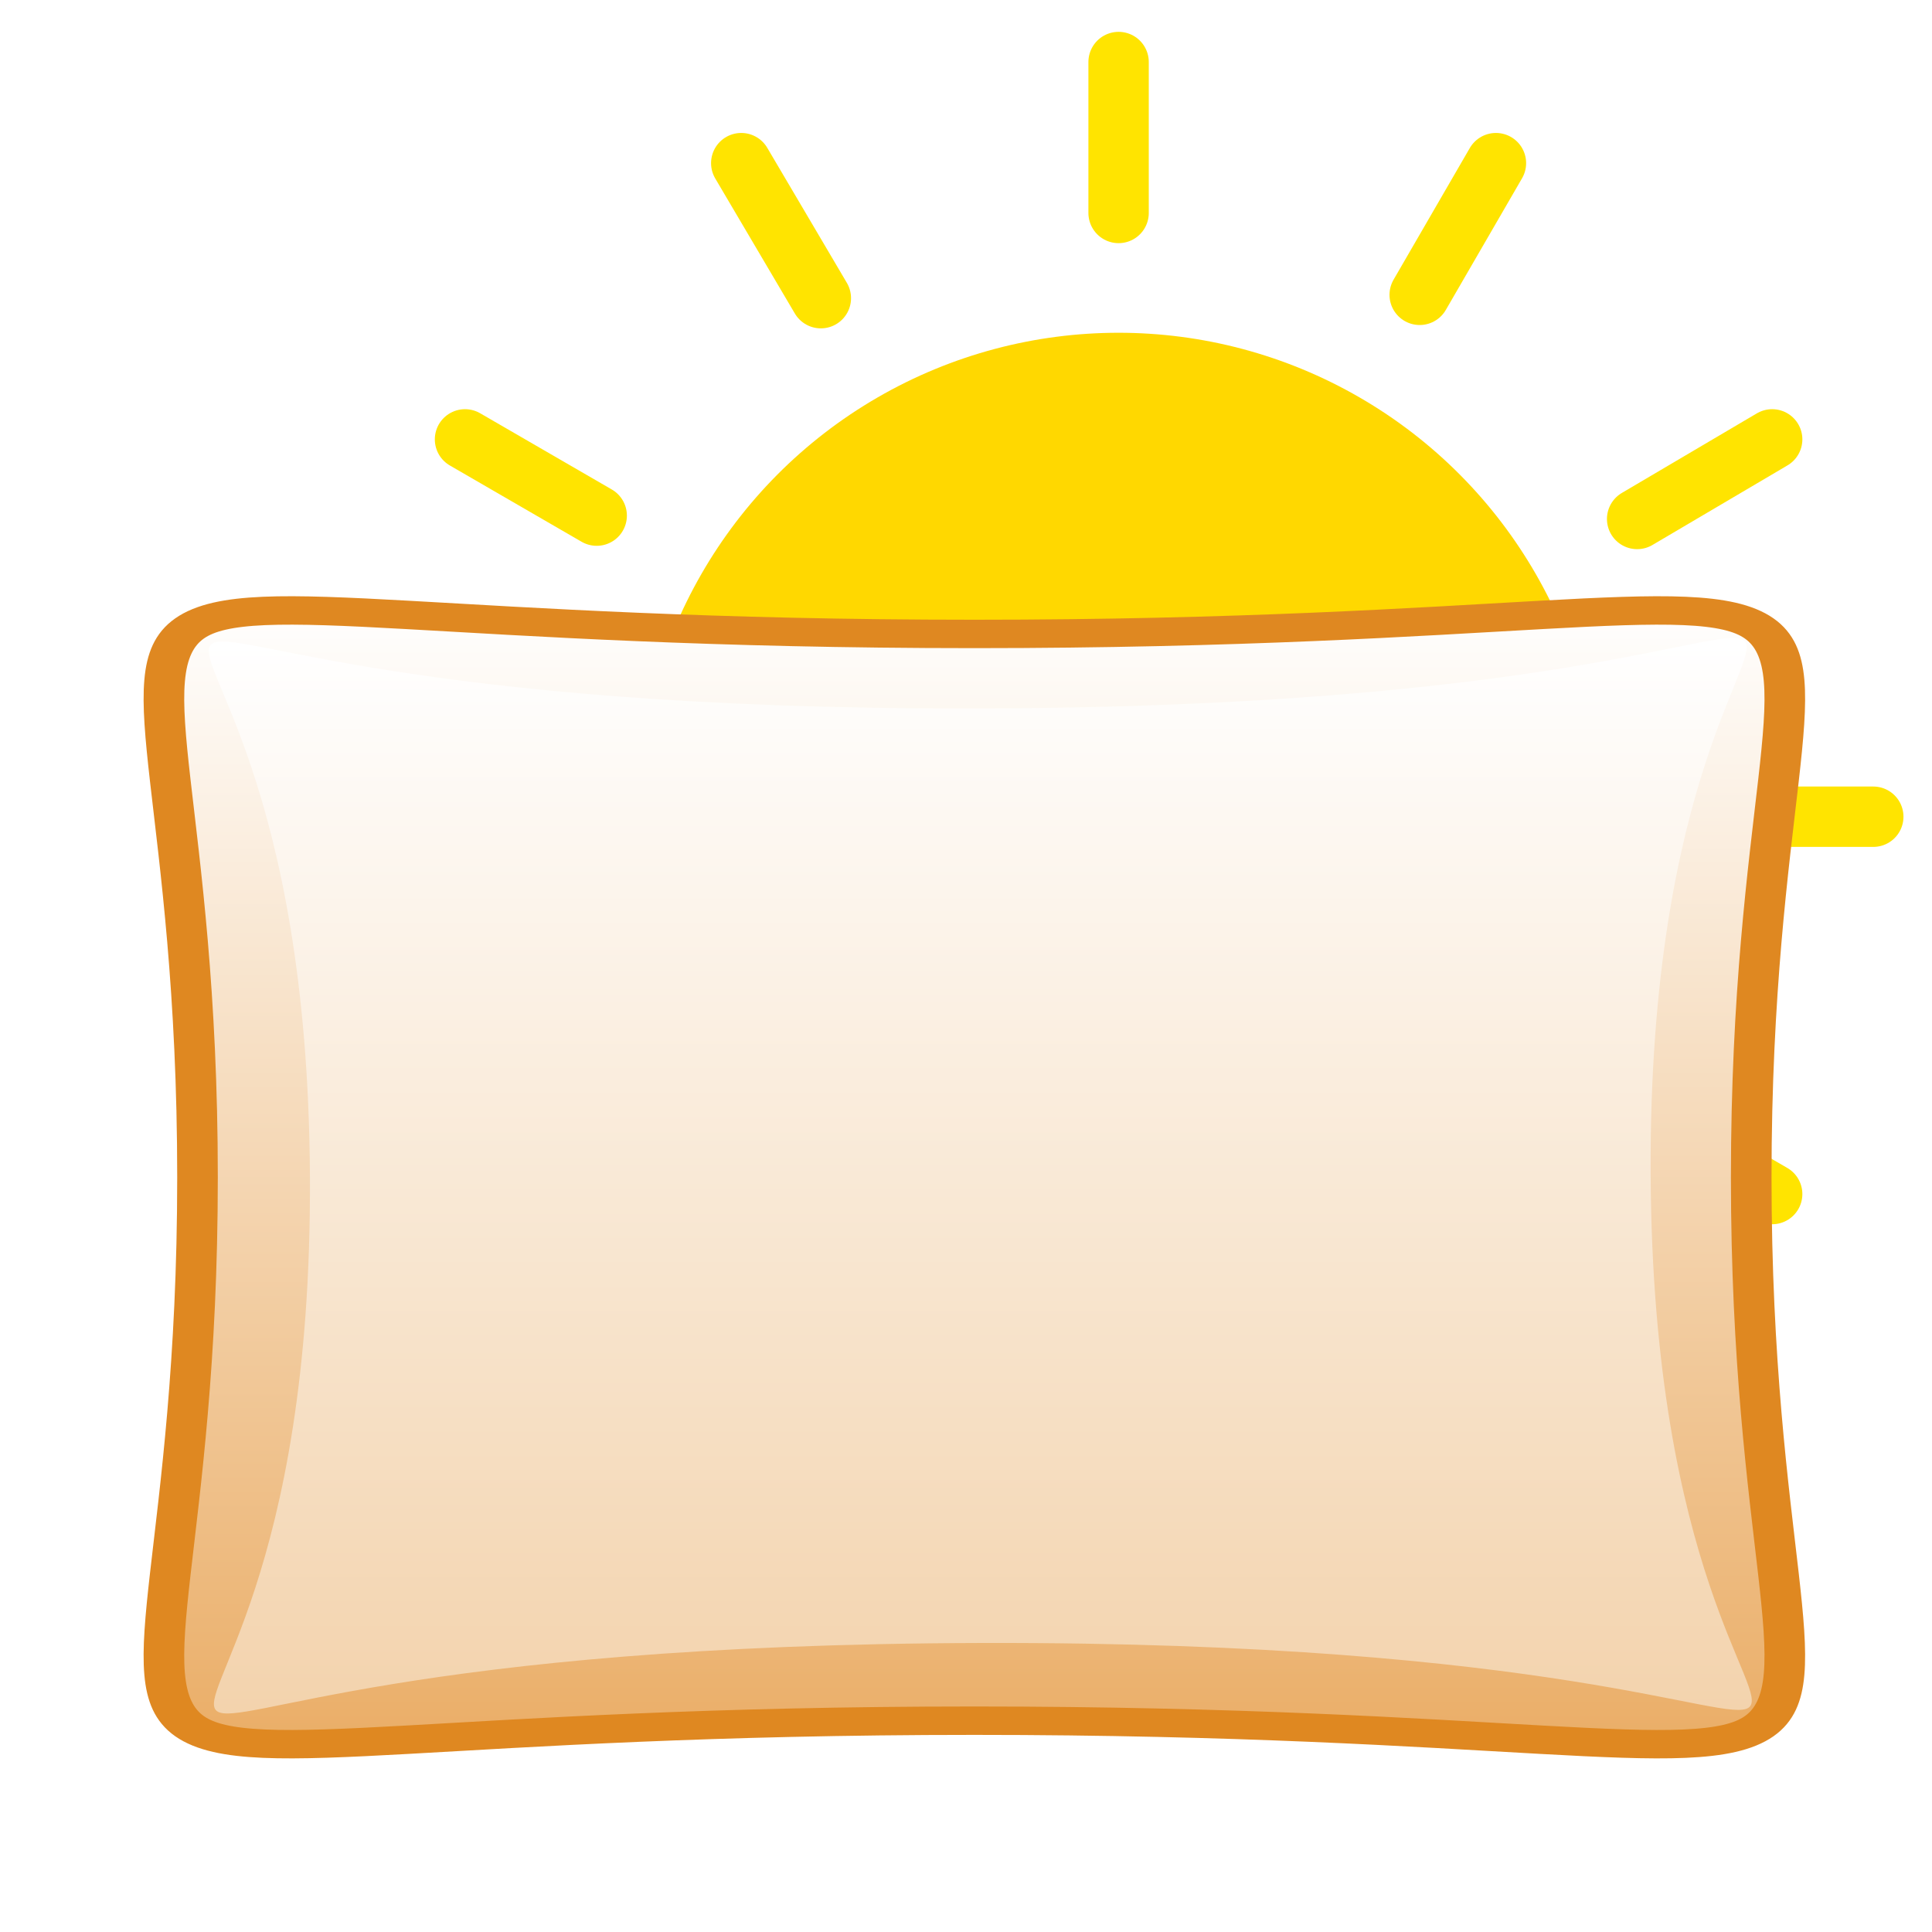
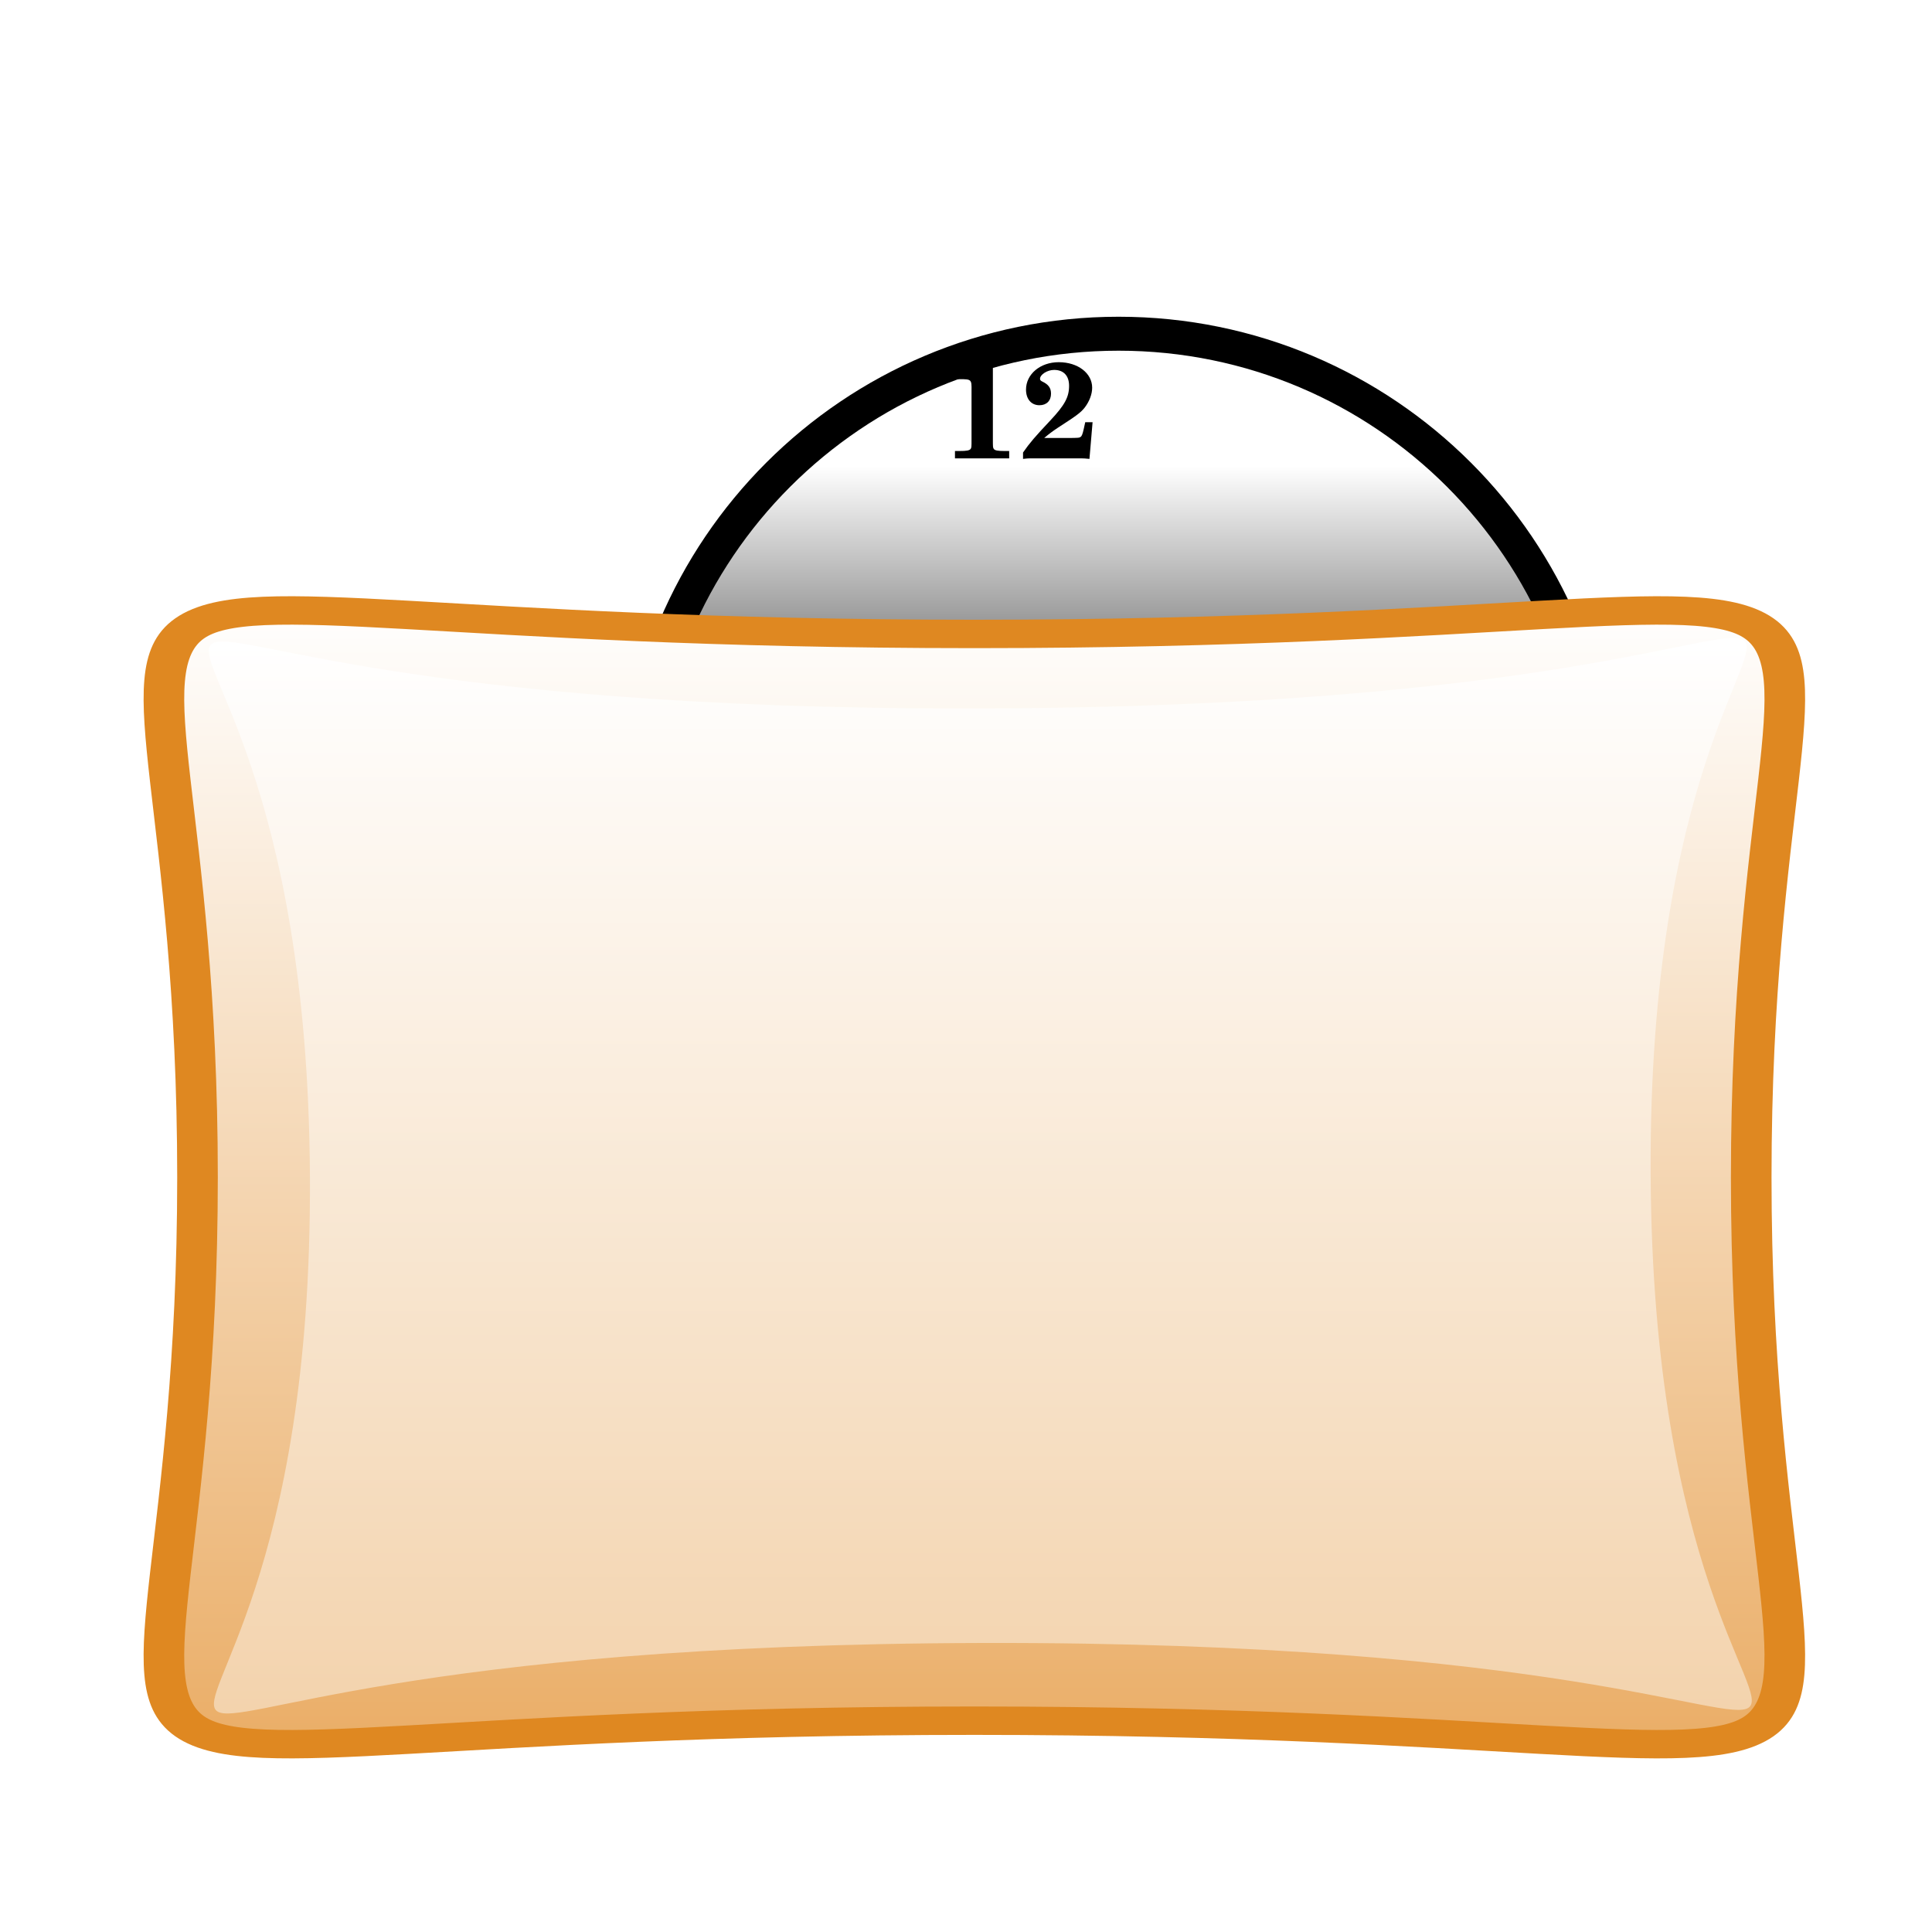
- <svg xmlns="http://www.w3.org/2000/svg" xmlns:xlink="http://www.w3.org/1999/xlink" width="1024" height="1024" id="svg2" version="1.1">
+ <svg xmlns="http://www.w3.org/2000/svg" xmlns:xlink="http://www.w3.org/1999/xlink" width="1024" height="1024" id="svg2" version="1.1" style="display:inline">
  <defs id="defs4">
+     <linearGradient id="linearGradient3957">
+       <stop style="stop-color:#000000;stop-opacity:1" offset="0" id="stop3959" />
+       <stop style="stop-color:#000000;stop-opacity:0;" offset="1" id="stop3961" />
+     </linearGradient>
+     <linearGradient id="linearGradient3886">
+       <stop style="stop-color:#919191;stop-opacity:1;" offset="0" id="stop3888" />
+       <stop style="stop-color:#ffffff;stop-opacity:0;" offset="1" id="stop3890" />
+     </linearGradient>
    <linearGradient id="linearGradient3623">
      <stop style="stop-color:#eaad66;stop-opacity:1;" offset="0" id="stop3625" />
      <stop style="stop-color:#ffffff;stop-opacity:1;" offset="1" id="stop3627" />
    </linearGradient>
    <linearGradient id="linearGradient3654">
      <stop style="stop-color:#f3d3ad;stop-opacity:1;" offset="0" id="stop3656" />
      <stop style="stop-color:#ffffff;stop-opacity:1;" offset="1" id="stop3658" />
    </linearGradient>
    <linearGradient xlink:href="#linearGradient3654" id="linearGradient3660" x1="-256.592" y1="406.627" x2="-256.592" y2="106.306" gradientUnits="userSpaceOnUse" />
    <linearGradient xlink:href="#linearGradient3623" id="linearGradient3629" x1="94.862" y1="447.545" x2="94.862" y2="224.455" gradientUnits="userSpaceOnUse" />
+     <linearGradient xlink:href="#linearGradient3886" id="linearGradient3892" x1="511.123" y1="767.123" x2="511.123" y2="255.124" gradientUnits="userSpaceOnUse" />
+     <linearGradient xlink:href="#linearGradient3886-6" id="linearGradient3892-6" x1="511.123" y1="767.123" x2="511.123" y2="255.124" gradientUnits="userSpaceOnUse" />
+     <linearGradient id="linearGradient3886-6">
+       <stop style="stop-color:#000000;stop-opacity:1;" offset="0" id="stop3888-4" />
+       <stop style="stop-color:#ffffff;stop-opacity:0;" offset="1" id="stop3890-0" />
+     </linearGradient>
+     <linearGradient xlink:href="#linearGradient3886-6" id="linearGradient3910" x1="511.123" y1="767.123" x2="511.123" y2="255.124" gradientUnits="userSpaceOnUse" />
+     <linearGradient id="linearGradient3912">
+       <stop style="stop-color:#919191;stop-opacity:1;" offset="0" id="stop3914" />
+       <stop style="stop-color:#ffffff;stop-opacity:0;" offset="1" id="stop3916" />
+     </linearGradient>
+     <linearGradient y2="255.124" x2="511.123" y1="767.123" x1="511.123" gradientUnits="userSpaceOnUse" id="linearGradient3920" xlink:href="#linearGradient3886-6" />
+     <linearGradient xlink:href="#linearGradient3957" id="linearGradient3963" x1="511.123" y1="463.123" x2="511.123" y2="255.124" gradientUnits="userSpaceOnUse" />
  </defs>
  <g id="layer2" style="display:none">
    <rect style="color:#000000;fill:none;stroke:#ff0000;stroke-width:2;stroke-miterlimit:4;stroke-opacity:1;stroke-dasharray:none;marker:none;visibility:visible;display:inline;overflow:visible;enable-background:accumulate" id="rect2831" width="1024" height="1024" x="0" y="0" />
    <rect style="color:#000000;fill:none;stroke:#0012ff;stroke-width:2;stroke-linecap:round;stroke-linejoin:round;stroke-miterlimit:4;stroke-opacity:1;stroke-dasharray:none;stroke-dashoffset:10;marker:none;visibility:visible;display:inline;overflow:visible;enable-background:accumulate" id="rect3607" width="854" height="854" x="86" y="84" />
    <rect style="color:#000000;fill:none;stroke:#ff8900;stroke-width:2;stroke-linecap:round;stroke-linejoin:round;stroke-miterlimit:4;stroke-opacity:1;stroke-dasharray:none;stroke-dashoffset:10;marker:none;visibility:visible;display:inline;overflow:visible;enable-background:accumulate" id="rect3613" width="796" height="796" x="115" y="113" />
  </g>
-   <g id="layer3" style="display:inline">
+   <g id="layer3" style="display:none">
    <g id="g3998" transform="translate(80.8765,-79.1235)">
      <path transform="translate(16,71.1235)" d="m 751.124,440 a 255.124,255.124 0 1 1 -510.247,0 255.124,255.124 0 1 1 510.247,0 z" id="path3671" style="color:#000000;fill:#ffd800;fill-opacity:1;fill-rule:nonzero;stroke:none;stroke-width:2;marker:none;visibility:visible;display:inline;overflow:visible;enable-background:accumulate" />
      <g id="g3984">
-         <path style="color:#000000;fill:none;stroke:#ffe400;stroke-width:32;stroke-linecap:round;stroke-linejoin:miter;stroke-miterlimit:4;stroke-opacity:1;stroke-dasharray:none;stroke-dashoffset:0;marker:none;visibility:visible;display:inline;overflow:visible;enable-background:accumulate" d="m 512,112 0,80" id="path3673" />
-         <path style="color:#000000;fill:none;stroke:#ffe400;stroke-width:32;stroke-linecap:round;stroke-linejoin:miter;stroke-miterlimit:4;stroke-opacity:1;stroke-dasharray:none;stroke-dashoffset:0;marker:none;visibility:visible;display:inline;overflow:visible;enable-background:accumulate" d="m 858.41,312 -71.57,42.189" id="path3673-4-5" />
-         <path style="color:#000000;fill:none;stroke:#ffe400;stroke-width:32;stroke-linecap:round;stroke-linejoin:miter;stroke-miterlimit:4;stroke-opacity:1;stroke-dasharray:none;stroke-dashoffset:0;marker:none;visibility:visible;display:inline;overflow:visible;enable-background:accumulate" d="m 712,165.59 -40.416,69.797" id="path3673-4-8-7" />
-         <path style="color:#000000;fill:none;stroke:#ffe400;stroke-width:32;stroke-linecap:round;stroke-linejoin:miter;stroke-miterlimit:4;stroke-opacity:1;stroke-dasharray:none;stroke-dashoffset:0;marker:none;visibility:visible;display:inline;overflow:visible;enable-background:accumulate" d="m 912,512 -80,0" id="path3673-4" />
-         <path style="color:#000000;fill:none;stroke:#ffe400;stroke-width:32;stroke-linecap:round;stroke-linejoin:miter;stroke-miterlimit:4;stroke-opacity:1;stroke-dasharray:none;stroke-dashoffset:0;marker:none;visibility:visible;display:inline;overflow:visible;enable-background:accumulate" d="M 712,858.41 669.811,786.84" id="path3673-4-5-8" />
-         <path style="color:#000000;fill:none;stroke:#ffe400;stroke-width:32;stroke-linecap:round;stroke-linejoin:miter;stroke-miterlimit:4;stroke-opacity:1;stroke-dasharray:none;stroke-dashoffset:0;marker:none;visibility:visible;display:inline;overflow:visible;enable-background:accumulate" d="M 858.41,712 788.613,671.584" id="path3673-4-8-7-7" />
-         <path style="color:#000000;fill:none;stroke:#ffe400;stroke-width:32;stroke-linecap:round;stroke-linejoin:miter;stroke-miterlimit:4;stroke-opacity:1;stroke-dasharray:none;stroke-dashoffset:0;marker:none;visibility:visible;display:inline;overflow:visible;enable-background:accumulate" d="m 512,912 0,-80" id="path3673-3" />
-         <path style="color:#000000;fill:none;stroke:#ffe400;stroke-width:32;stroke-linecap:round;stroke-linejoin:miter;stroke-miterlimit:4;stroke-opacity:1;stroke-dasharray:none;stroke-dashoffset:0;marker:none;visibility:visible;display:inline;overflow:visible;enable-background:accumulate" d="m 165.59,712 71.57,-42.189" id="path3673-4-5-1" />
-         <path style="color:#000000;fill:none;stroke:#ffe400;stroke-width:32;stroke-linecap:round;stroke-linejoin:miter;stroke-miterlimit:4;stroke-opacity:1;stroke-dasharray:none;stroke-dashoffset:0;marker:none;visibility:visible;display:inline;overflow:visible;enable-background:accumulate" d="m 312,858.41 40.416,-69.797" id="path3673-4-8-7-0" />
-         <path style="color:#000000;fill:none;stroke:#ffe400;stroke-width:32;stroke-linecap:round;stroke-linejoin:miter;stroke-miterlimit:4;stroke-opacity:1;stroke-dasharray:none;stroke-dashoffset:0;marker:none;visibility:visible;display:inline;overflow:visible;enable-background:accumulate" d="m 112,512 80,0" id="path3673-4-0" />
-         <path style="color:#000000;fill:none;stroke:#ffe400;stroke-width:32;stroke-linecap:round;stroke-linejoin:miter;stroke-miterlimit:4;stroke-opacity:1;stroke-dasharray:none;stroke-dashoffset:0;marker:none;visibility:visible;display:inline;overflow:visible;enable-background:accumulate" d="m 312,165.59 42.189,71.57" id="path3673-4-5-8-1" />
-         <path style="color:#000000;fill:none;stroke:#ffe400;stroke-width:32;stroke-linecap:round;stroke-linejoin:miter;stroke-miterlimit:4;stroke-opacity:1;stroke-dasharray:none;stroke-dashoffset:0;marker:none;visibility:visible;display:inline;overflow:visible;enable-background:accumulate" d="m 165.59,312 69.797,40.416" id="path3673-4-8-7-7-5" />
+         <path style="color:#000000;fill:none;stroke:#ffd800;stroke-width:32;stroke-linecap:round;stroke-linejoin:miter;stroke-miterlimit:4;stroke-opacity:1;stroke-dasharray:none;stroke-dashoffset:0;marker:none;visibility:visible;display:inline;overflow:visible;enable-background:accumulate" d="m 512,112 0,80" id="path3673" />
+         <path style="color:#000000;fill:none;stroke:#ffd800;stroke-width:32;stroke-linecap:round;stroke-linejoin:miter;stroke-miterlimit:4;stroke-opacity:1;stroke-dasharray:none;stroke-dashoffset:0;marker:none;visibility:visible;display:inline;overflow:visible;enable-background:accumulate" d="m 858.41,312 -71.57,42.189" id="path3673-4-5" />
+         <path style="color:#000000;fill:none;stroke:#ffd800;stroke-width:32;stroke-linecap:round;stroke-linejoin:miter;stroke-miterlimit:4;stroke-opacity:1;stroke-dasharray:none;stroke-dashoffset:0;marker:none;visibility:visible;display:inline;overflow:visible;enable-background:accumulate" d="m 712,165.59 -40.416,69.797" id="path3673-4-8-7" />
+         <path style="color:#000000;fill:none;stroke:#ffd800;stroke-width:32;stroke-linecap:round;stroke-linejoin:miter;stroke-miterlimit:4;stroke-opacity:1;stroke-dasharray:none;stroke-dashoffset:0;marker:none;visibility:visible;display:inline;overflow:visible;enable-background:accumulate" d="m 912,512 -80,0" id="path3673-4" />
+         <path style="color:#000000;fill:none;stroke:#ffd800;stroke-width:32;stroke-linecap:round;stroke-linejoin:miter;stroke-miterlimit:4;stroke-opacity:1;stroke-dasharray:none;stroke-dashoffset:0;marker:none;visibility:visible;display:inline;overflow:visible;enable-background:accumulate" d="M 712,858.41 669.811,786.84" id="path3673-4-5-8" />
+         <path style="color:#000000;fill:none;stroke:#ffd800;stroke-width:32;stroke-linecap:round;stroke-linejoin:miter;stroke-miterlimit:4;stroke-opacity:1;stroke-dasharray:none;stroke-dashoffset:0;marker:none;visibility:visible;display:inline;overflow:visible;enable-background:accumulate" d="M 858.41,712 788.613,671.584" id="path3673-4-8-7-7" />
+         <path style="color:#000000;fill:none;stroke:#ffd800;stroke-width:32;stroke-linecap:round;stroke-linejoin:miter;stroke-miterlimit:4;stroke-opacity:1;stroke-dasharray:none;stroke-dashoffset:0;marker:none;visibility:visible;display:inline;overflow:visible;enable-background:accumulate" d="m 512,912 0,-80" id="path3673-3" />
+         <path style="color:#000000;fill:none;stroke:#ffd800;stroke-width:32;stroke-linecap:round;stroke-linejoin:miter;stroke-miterlimit:4;stroke-opacity:1;stroke-dasharray:none;stroke-dashoffset:0;marker:none;visibility:visible;display:inline;overflow:visible;enable-background:accumulate" d="m 165.59,712 71.57,-42.189" id="path3673-4-5-1" />
+         <path style="color:#000000;fill:none;stroke:#ffd800;stroke-width:32;stroke-linecap:round;stroke-linejoin:miter;stroke-miterlimit:4;stroke-opacity:1;stroke-dasharray:none;stroke-dashoffset:0;marker:none;visibility:visible;display:inline;overflow:visible;enable-background:accumulate" d="m 312,858.41 40.416,-69.797" id="path3673-4-8-7-0" />
+         <path style="color:#000000;fill:none;stroke:#ffd800;stroke-width:32;stroke-linecap:round;stroke-linejoin:miter;stroke-miterlimit:4;stroke-opacity:1;stroke-dasharray:none;stroke-dashoffset:0;marker:none;visibility:visible;display:inline;overflow:visible;enable-background:accumulate" d="m 112,512 80,0" id="path3673-4-0" />
+         <path style="color:#000000;fill:none;stroke:#ffd800;stroke-width:32;stroke-linecap:round;stroke-linejoin:miter;stroke-miterlimit:4;stroke-opacity:1;stroke-dasharray:none;stroke-dashoffset:0;marker:none;visibility:visible;display:inline;overflow:visible;enable-background:accumulate" d="m 312,165.59 42.189,71.57" id="path3673-4-5-8-1" />
+         <path style="color:#000000;fill:none;stroke:#ffd800;stroke-width:32;stroke-linecap:round;stroke-linejoin:miter;stroke-miterlimit:4;stroke-opacity:1;stroke-dasharray:none;stroke-dashoffset:0;marker:none;visibility:visible;display:inline;overflow:visible;enable-background:accumulate" d="m 165.59,312 69.797,40.416" id="path3673-4-8-7-7-5" />
      </g>
    </g>
+   </g>
+   <g id="layer5" style="display:inline">
+     <g id="g3868" transform="translate(80.8765,-79.1235)" style="fill:url(#linearGradient3963);fill-opacity:1;stroke:#000000;stroke-width:18;stroke-miterlimit:4;stroke-opacity:1;stroke-dasharray:none;display:inline">
+       <path transform="translate(16,71.1235)" d="M 751.124,440 C 751.124,580.901 636.901,695.124 496,695.124 355.099,695.124 240.876,580.901 240.876,440 240.876,299.099 355.099,184.876 496,184.876 c 140.901,0 255.124,114.223 255.124,255.124 z" id="path3671-9" style="color:#000000;fill:url(#linearGradient3963);fill-opacity:1;fill-rule:nonzero;stroke:#000000;stroke-width:18;stroke-miterlimit:4;stroke-opacity:1;stroke-dasharray:none;marker:none;visibility:visible;display:inline;overflow:visible;enable-background:accumulate" />
+     </g>
+     <text xml:space="preserve" style="font-size:72px;font-style:normal;font-weight:bold;text-align:center;line-height:125%;text-anchor:middle;fill:#000000;fill-opacity:1;stroke:none;font-family:Century Schoolbook L;-inkscape-font-specification:Century Schoolbook L Medium;font-stretch:normal;font-variant:normal;writing-mode:lr" x="592.515" y="242.935" id="text3965">
+       <tspan id="tspan3967" x="592.515" y="242.935" style="font-size:72px;font-style:normal;font-variant:normal;font-weight:bold;font-stretch:normal;text-align:center;line-height:125%;writing-mode:lr;text-anchor:middle;font-family:Century Schoolbook L;-inkscape-font-specification:Century Schoolbook L Medium">12</tspan>
+     </text>
  </g>
  <g id="layer1" transform="translate(0,-28.36218)" style="display:inline">
    <path style="color:#000000;fill:url(#linearGradient3629);fill-opacity:1;fill-rule:nonzero;stroke:#df8821;stroke-width:5.524;stroke-linecap:round;stroke-linejoin:round;stroke-miterlimit:4;stroke-opacity:1;stroke-dasharray:none;stroke-dashoffset:10;marker:none;visibility:visible;display:inline;overflow:visible;enable-background:accumulate" id="path3646" d="M -9.674,336 C -9.674,192.232 -47.768,230.326 96,230.326 c 143.768,-1e-5 105.674,-38.093 105.674,105.674 1e-5,143.768 38.093,105.674 -105.674,105.674 -143.768,1e-5 -105.674,38.093 -105.674,-105.674 z" transform="matrix(3.89641,0,0,2.725352,142.3776,-263.356)" />
    <path style="color:#000000;fill:url(#linearGradient3660);fill-opacity:1;fill-rule:nonzero;stroke:none;stroke-width:0.918;marker:none;visibility:visible;display:inline;overflow:visible;enable-background:accumulate" id="path3652" d="m -124.383,255.551 c 0.768,225.431 94.263,131.298 -131.169,132.066 -225.431,0.768 -131.298,94.263 -132.066,-131.169 -0.768,-225.431 -94.263,-131.298 131.169,-132.066 225.431,-0.768 131.298,-94.263 132.066,131.169 z" transform="matrix(2.69947,0,0,1.881633,1210.639,169.8192)" />
  </g>
</svg>
